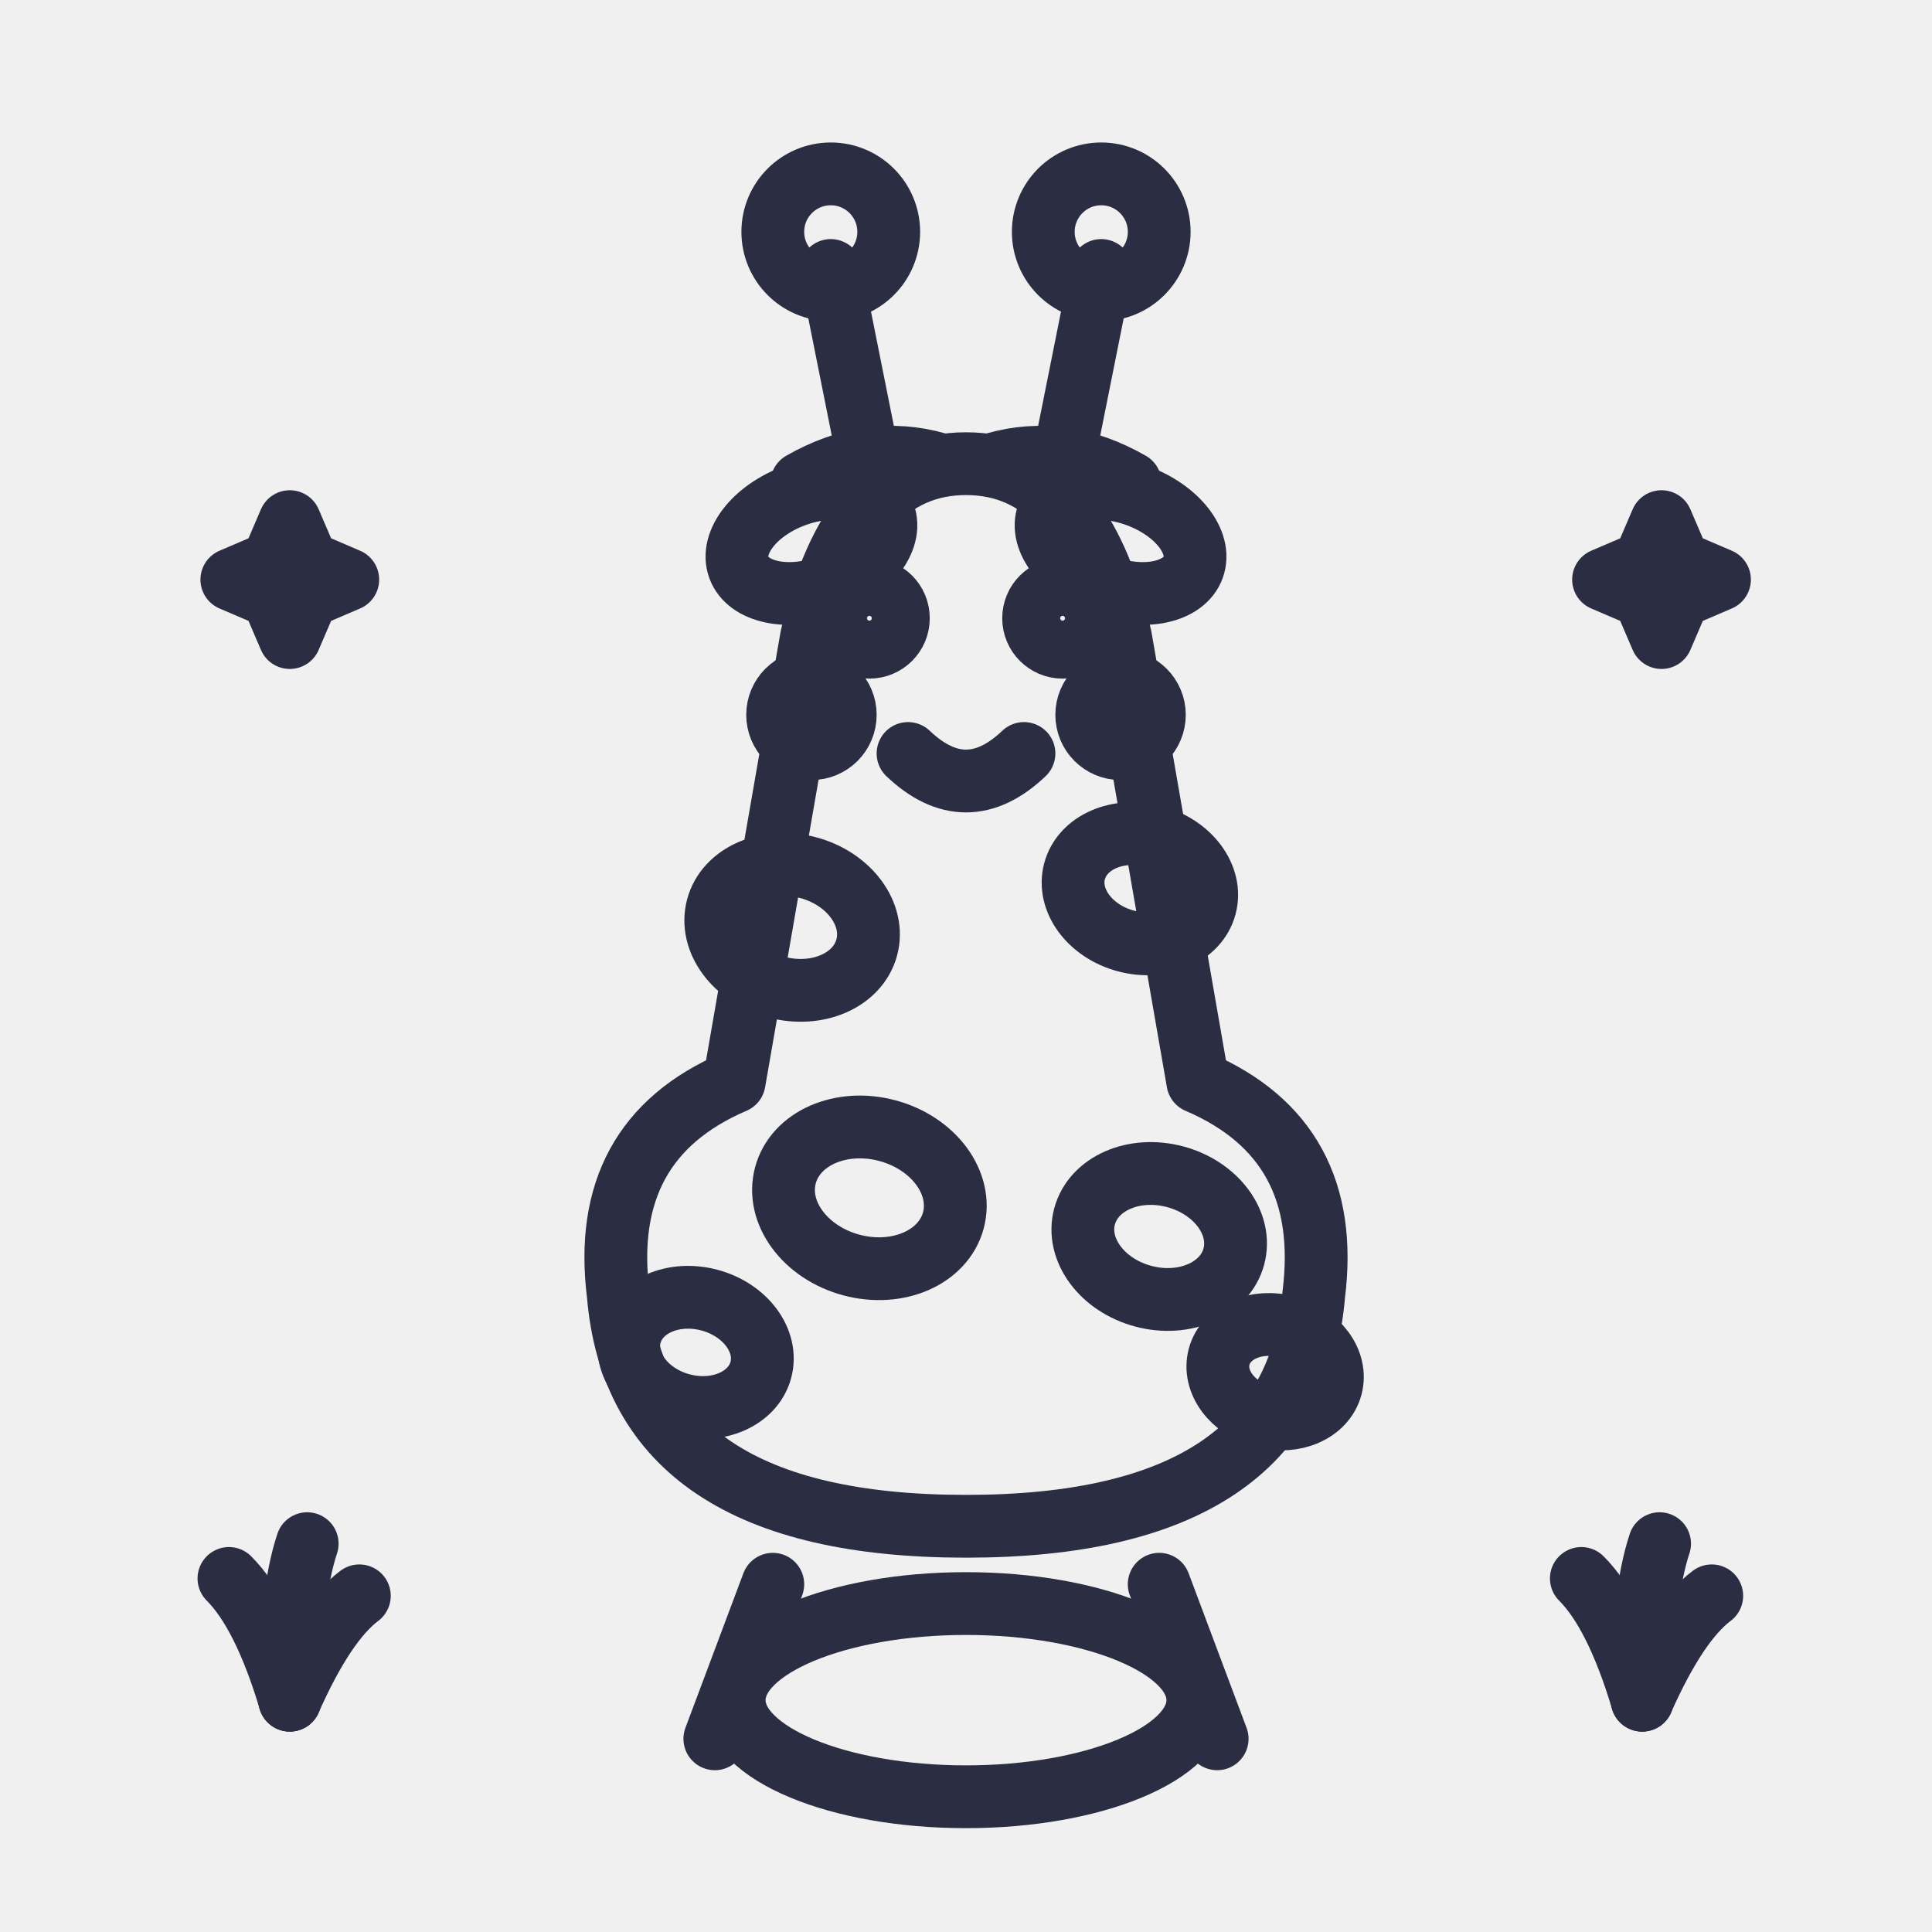
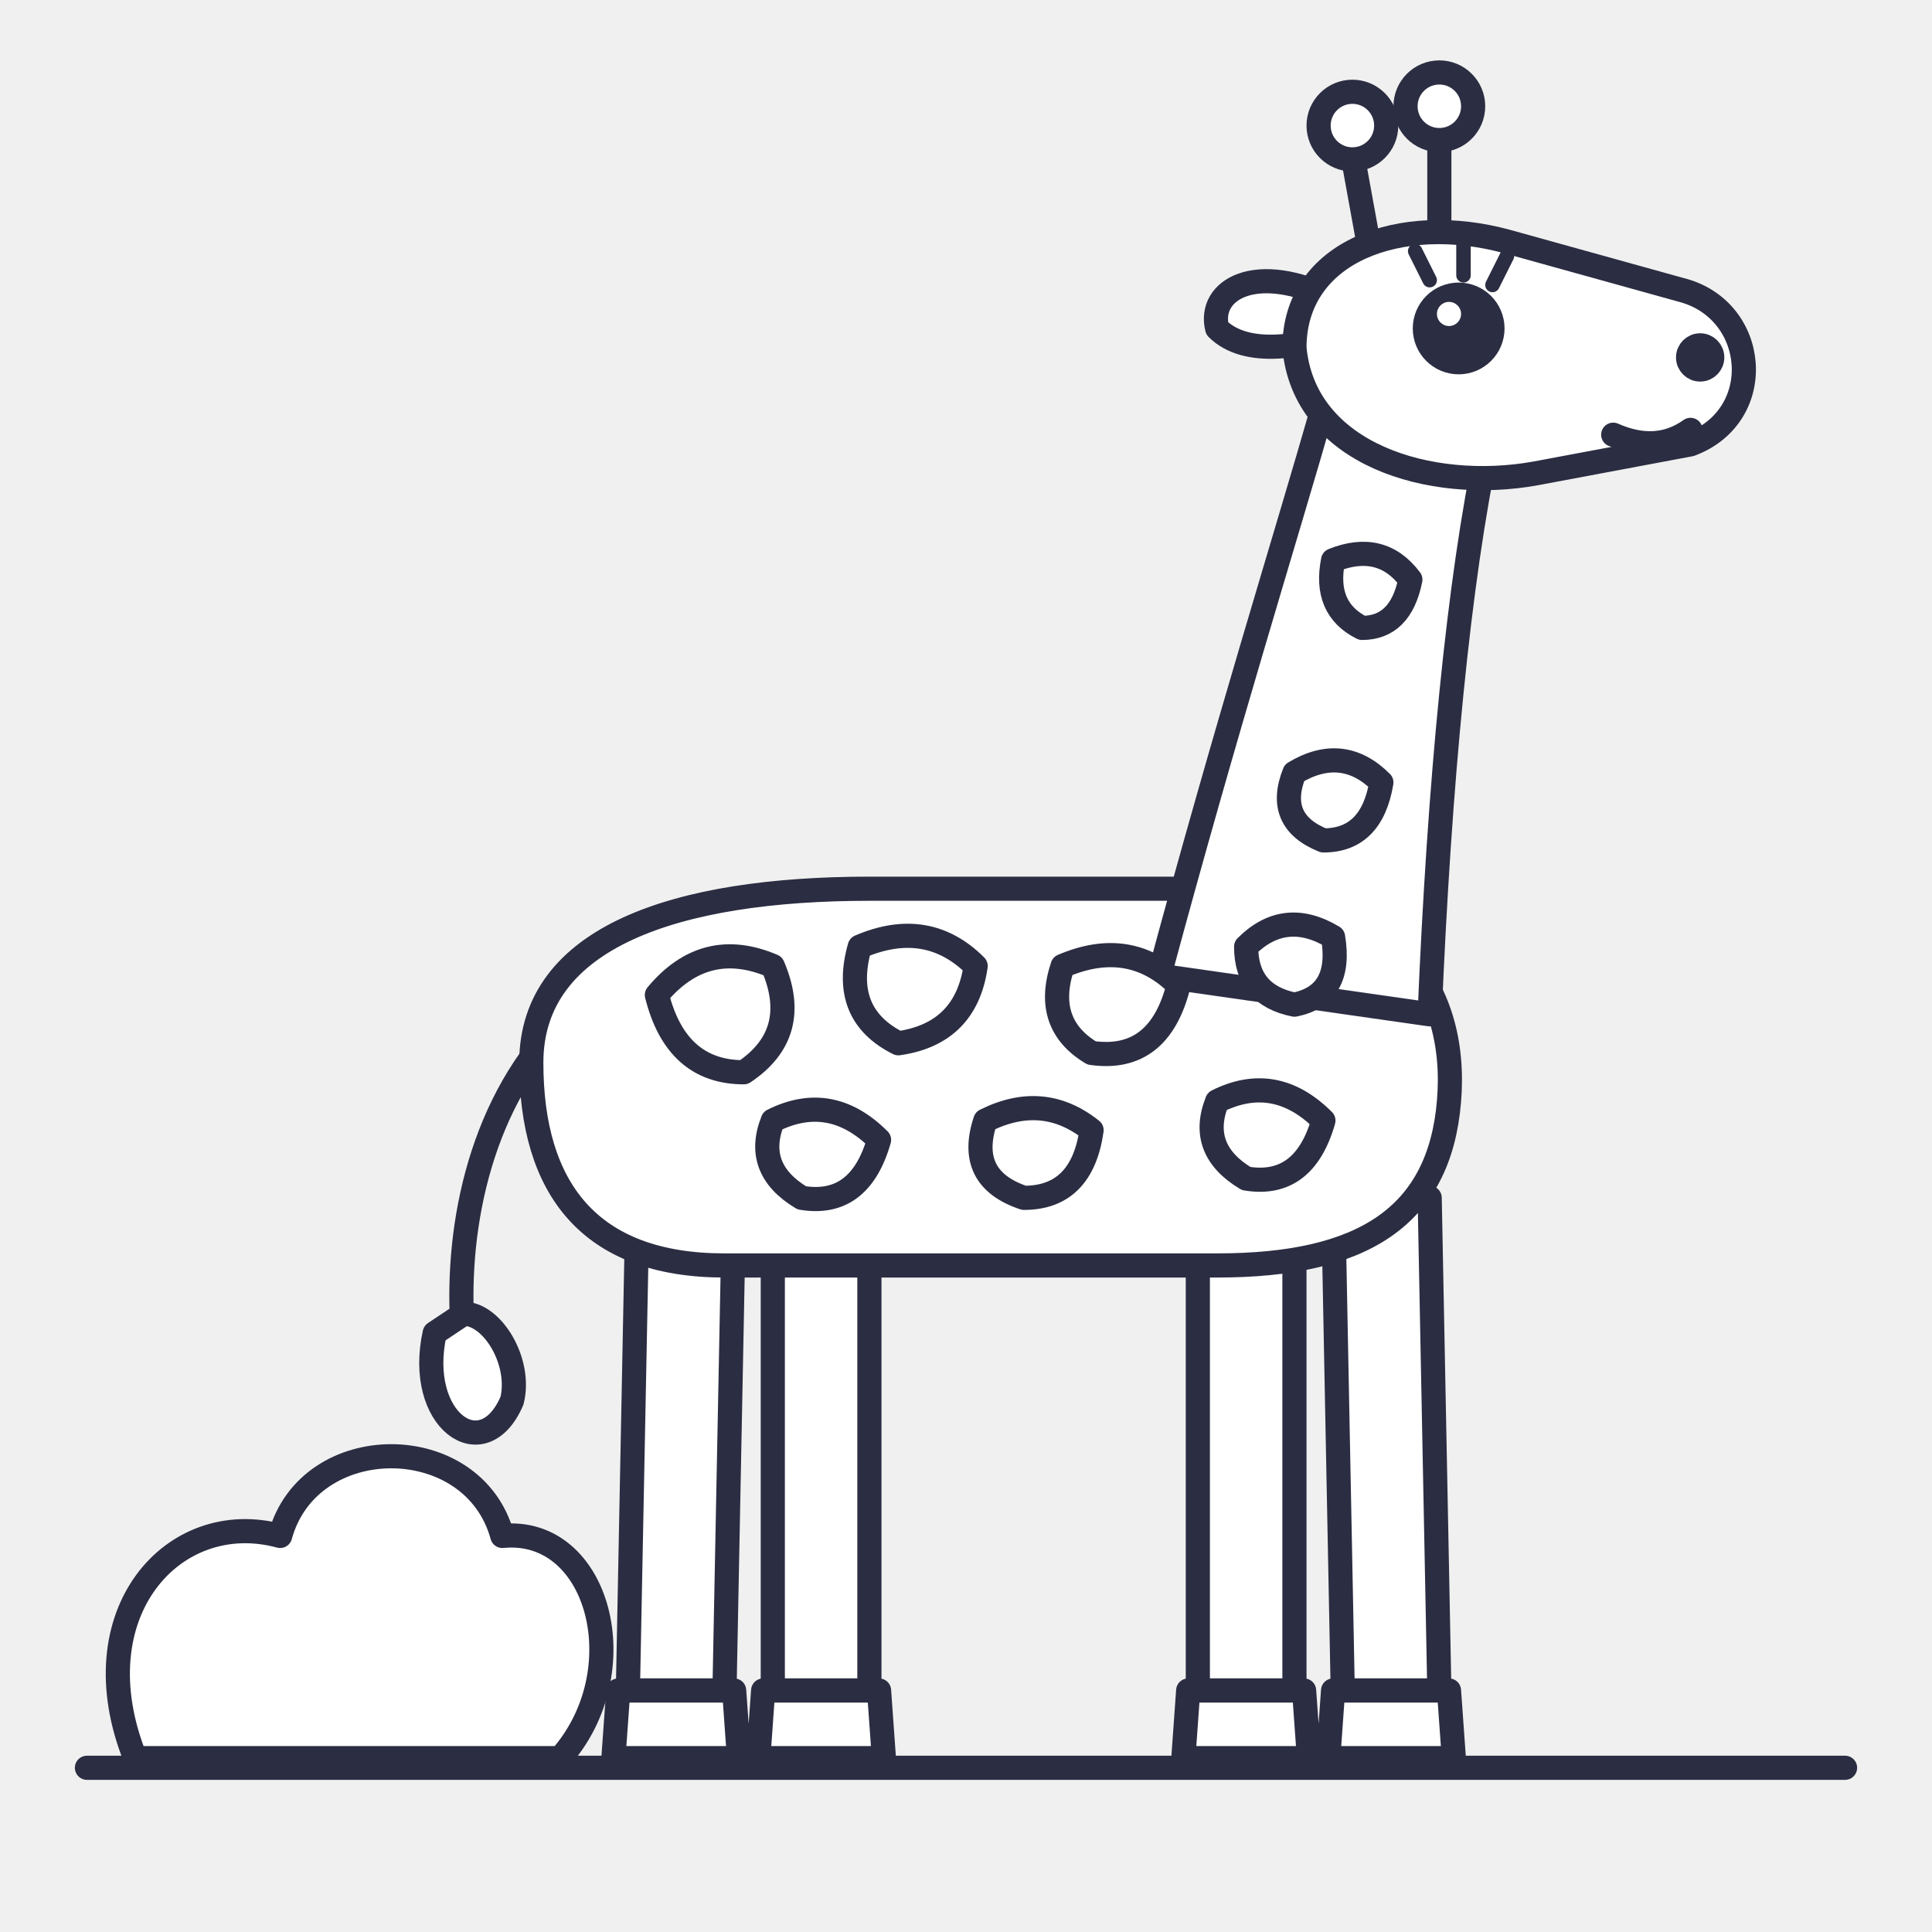
- <svg xmlns="http://www.w3.org/2000/svg" viewBox="0 0 200 200">
-   <g fill="none" stroke="#2b2d42" stroke-width="6.5" stroke-linecap="round" stroke-linejoin="round">
-     <path d="M100 158 Q66 158 64 134 Q62 118 76 112 L84 66 Q88 48 100 48 Q112 48 116 66 L124 112 Q138 118 136 134 Q134 158 100 158 Z" />
-     <ellipse cx="100" cy="176" rx="24" ry="10" />
-     <path d="M80 164 L74 180 M120 164 L126 180" />
-     <path d="M90 48 L86 28 M110 48 L114 28" />
-     <circle cx="86" cy="24" r="6" />
-     <circle cx="114" cy="24" r="6" />
-     <ellipse cx="84" cy="56" rx="8" ry="5" transform="rotate(-20 84 56)" />
-     <ellipse cx="116" cy="56" rx="8" ry="5" transform="rotate(20 116 56)" />
-     <circle cx="90" cy="64" r="3" />
-     <circle cx="110" cy="64" r="3" />
-     <circle cx="91.05" cy="62.8" r="1.02" />
-     <circle cx="111.05" cy="62.8" r="1.02" />
-     <path d="M83 50 Q90 46 97 48" />
-     <path d="M103 48 Q110 46 117 50" />
-     <path d="M94 78 Q100 83.7 106 78" />
-     <circle cx="84" cy="74" r="3.5" />
-     <circle cx="116" cy="74" r="3.5" />
-     <ellipse cx="82" cy="96" rx="8" ry="6.4" transform="rotate(15 82 96)" />
-     <ellipse cx="118" cy="92" rx="7" ry="5.6" transform="rotate(15 118 92)" />
-     <ellipse cx="90" cy="124" rx="9" ry="7.2" transform="rotate(15 90 124)" />
-     <ellipse cx="120" cy="128" rx="8" ry="6.4" transform="rotate(15 120 128)" />
-     <ellipse cx="72" cy="140" rx="7" ry="5.6" transform="rotate(15 72 140)" />
-     <ellipse cx="132" cy="142" rx="6" ry="4.8" transform="rotate(15 132 142)" />
-     <polygon points="30,54 31.8,58.2 36,60 31.8,61.8 30,66 28.2,61.8 24,60 28.2,58.2" />
-     <polygon points="172,54 173.8,58.2 178,60 173.8,61.8 172,66 170.2,61.8 166,60 170.2,58.2" />
-     <path d="M30 176 Q27.3 167 23.7 163.4" />
-     <path d="M30 176 Q30 165.2 31.8 159.8" />
-     <path d="M30 176 Q33.6 167.9 37.2 165.2" />
-     <path d="M170 176 Q167.3 167 163.7 163.4" />
-     <path d="M170 176 Q170 165.2 171.8 159.8" />
-     <path d="M170 176 Q173.6 167.9 177.2 165.2" />
+ <svg xmlns="http://www.w3.org/2000/svg" viewBox="0 0 400 400" fill="#fff" stroke="#2b2d42" stroke-width="5" stroke-linecap="round" stroke-linejoin="round">
+   <g data-step="9" data-name="arbusto">
+     <path d="M18 366 H382" fill="none" />
+     <path d="M28 364 C16 334 36 312 58 318 C64 296 98 296 104 318 C124 316 132 346 116 364 Z" />
+   </g>
+   <g data-step="8" data-name="cola">
+     <path d="M114 214 C98 232 94 258 96 278" fill="none" />
+     <path d="M90 276 C86 294 100 304 106 290 C108 282 102 272 96 272 Z" />
+   </g>
+   <g data-step="6" data-name="patas">
+     <path d="M132 248 L130 350 L150 350 L152 248 Z" />
+     <path d="M160 252 L160 350 L180 350 L180 252 Z" />
+     <path d="M248 252 L248 350 L268 350 L268 252 Z" />
+     <path d="M276 248 L278 350 L298 350 L296 248 Z" />
+     <path d="M128 350 H152 L153 364 H127 Z M158 350 H182 L183 364 H157 Z M246 350 H270 L271 364 H245 Z M276 350 H300 L301 364 H275 Z" />
+   </g>
+   <g data-step="5" data-name="cuerpo">
+     <path d="M110 220 C110 194 140 184 180 184 L252 184 C288 184 302 204 300 228 C298 252 282 262 252 262 L150 262 C122 262 110 246 110 220 Z" />
+   </g>
+   <g data-step="4" data-name="cuello">
+     <path d="M240 202 C254 150 266 112 274 84 L308 92 C302 120 298 162 296 210 Z" />
+   </g>
+   <g data-step="7" data-name="manchas">
+     <path d="M136 206 Q146 194 160 200 Q166 214 154 222 Q140 222 136 206 Z" />
+     <path d="M178 196 Q192 190 202 200 Q200 214 186 216 Q174 210 178 196 Z" />
+     <path d="M220 200 Q234 194 244 204 Q240 220 226 218 Q216 212 220 200 Z" />
+     <path d="M160 232 Q172 226 182 236 Q178 250 166 248 Q156 242 160 232 Z" />
+     <path d="M204 232 Q216 226 226 234 Q224 248 212 248 Q200 244 204 232 Z" />
+     <path d="M252 228 Q264 222 274 232 Q270 246 258 244 Q248 238 252 228 Z" />
+     <path d="M268 160 Q278 154 286 162 Q284 174 274 174 Q264 170 268 160 Z" />
+     <path d="M276 116 Q286 112 292 120 Q290 130 282 130 Q274 126 276 116 Z" />
+     <path d="M258 196 Q266 188 276 194 Q278 206 268 208 Q258 206 258 196 Z" />
+   </g>
+   <g data-step="2" data-name="cuernitos">
+     <path d="M284 54 L280 32 M298 50 L298 28" fill="none" />
+     <circle cx="280" cy="26" r="7" />
+     <circle cx="298" cy="22" r="7" />
+     <path d="M276 62 C260 54 250 60 252 68 C258 74 270 72 280 68 Z" />
+   </g>
+   <g data-step="1" data-name="cabeza">
+     <path d="M268 72 C268 52 290 44 312 50 L348 60 C364 64 366 86 350 92 L318 98 C296 102 270 94 268 72 Z" />
+     <circle cx="352" cy="74" r="2.5" fill="#2b2d42" />
+     <path d="M334 90 Q343 94 350 89" fill="none" />
+   </g>
+   <g data-step="3" data-name="ojo">
+     <circle cx="302" cy="68" r="7" fill="#2b2d42" />
+     <circle cx="300" cy="65" r="2.5" stroke="none" />
+     <path d="M296 58 l-3 -6 M303 57 l0 -7 M309 59 l3 -6" fill="none" stroke-width="3" />
  </g>
</svg>
